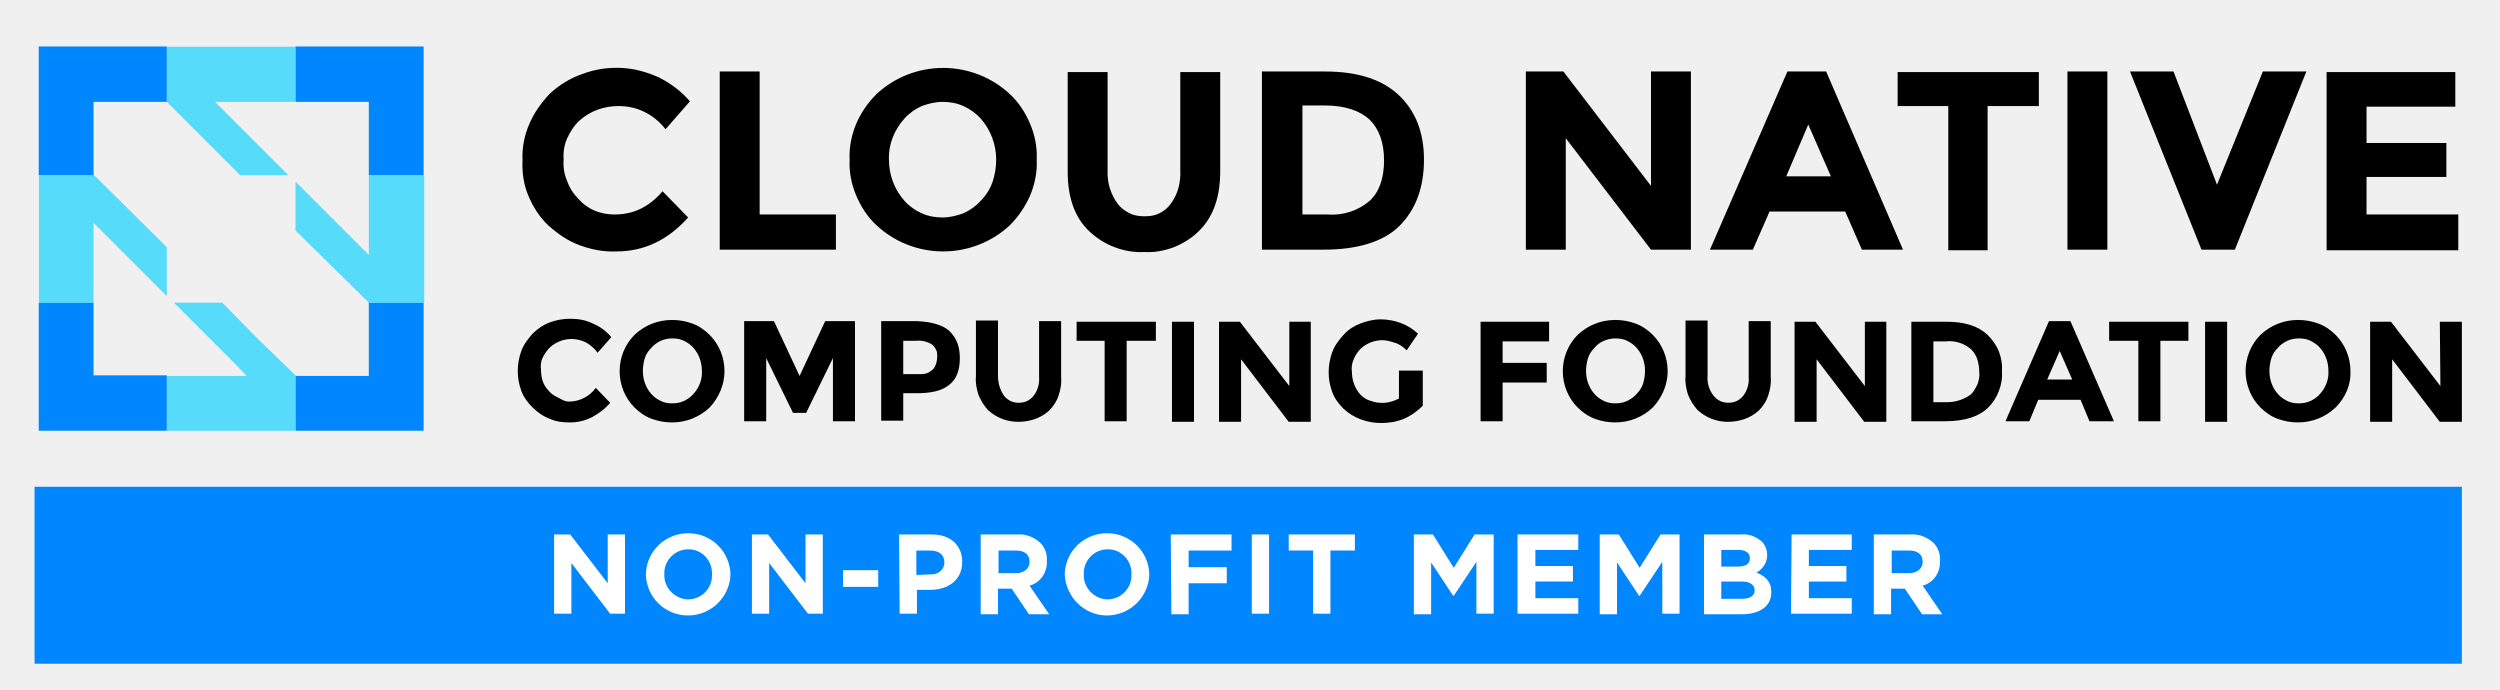
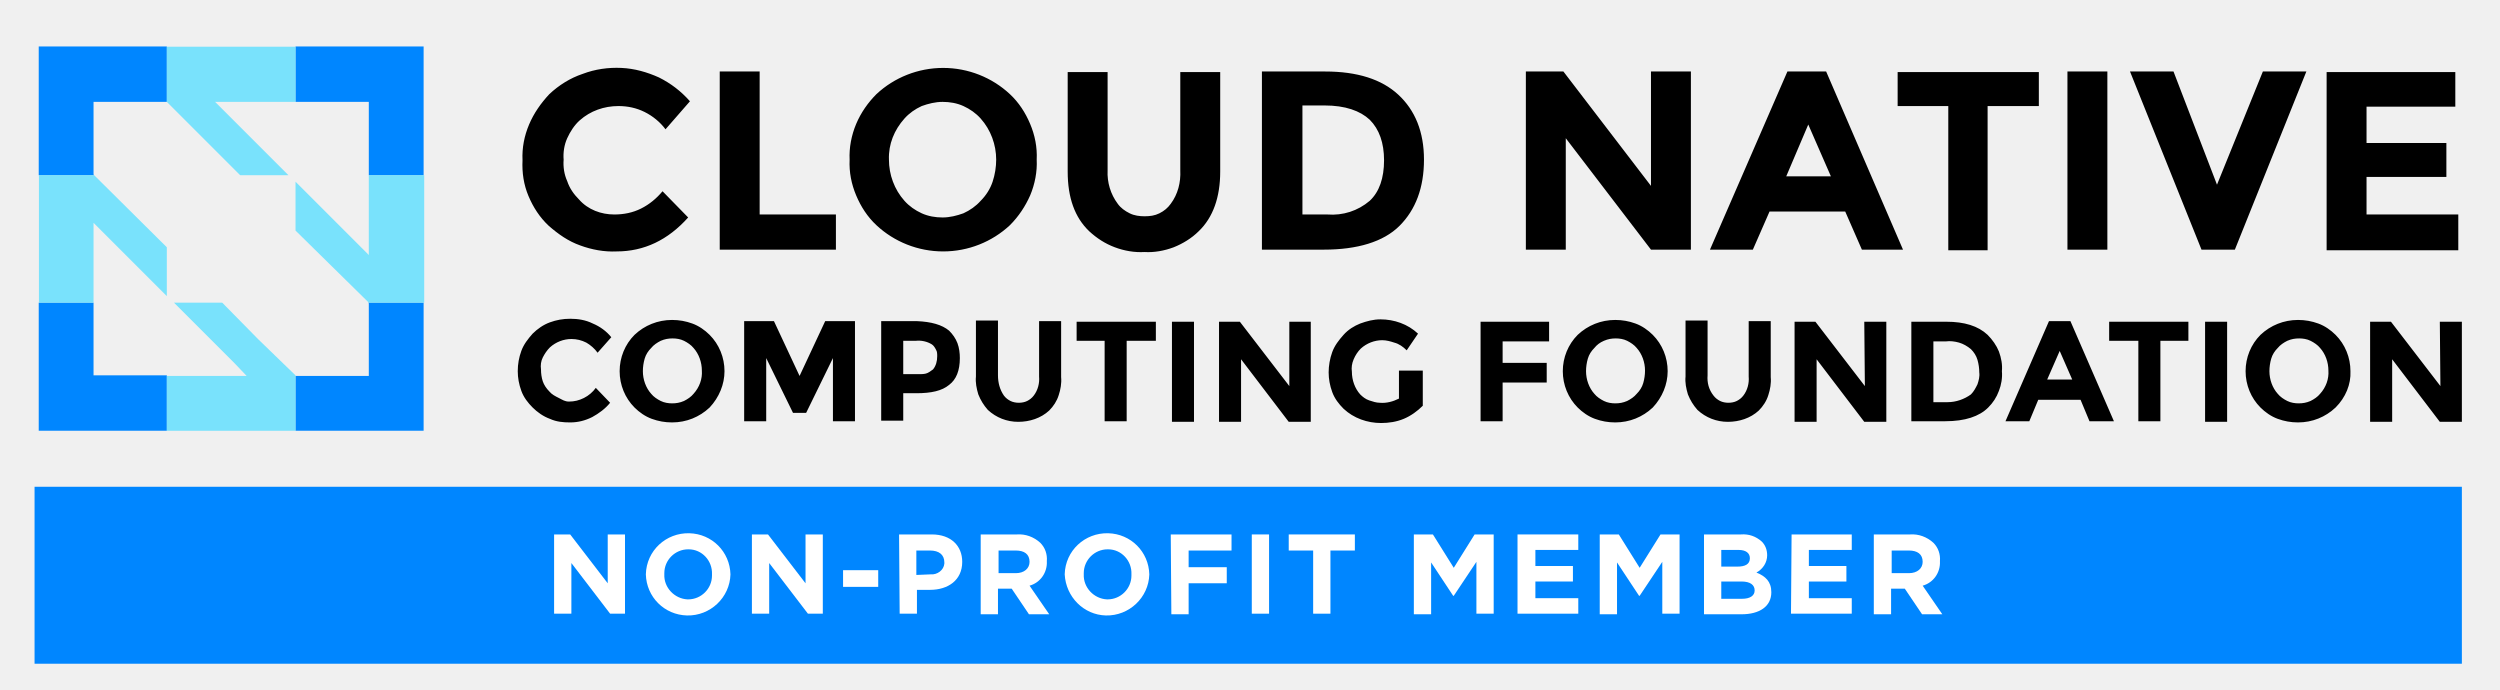
<svg xmlns="http://www.w3.org/2000/svg" xmlns:xlink="http://www.w3.org/1999/xlink" version="1.1" id="Layer_1" x="0px" y="0px" viewBox="0 0 419.6 115.8" style="enable-background:new 0 0 419.6 115.8;" xml:space="preserve">
  <style type="text/css">
	.st0{fill:#0086FF;}
	.st1{fill:#FFFFFF;}
- 	.st2{clip-path:url(#SVGID_00000096771646199870827360000015577920800667663494_);}
- 	.st3{opacity:0.8;}
- 	.st4{opacity:0.8;fill:#00CEFF;enable-background:new    ;}
+ 	.st2{clip-path:url(#SVGID_00000165938085454508643870000003239357517307071676_);}
+ 	.st3{opacity:0.8;fill:#5BDFFF;enable-background:new    ;}
</style>
  <rect x="5.8" y="81.7" class="st0" width="407.4" height="29.7" />
  <path class="st1" d="M93,89.7h2.7l6.3,8.2v-8.2h2.9V103h-2.5l-6.5-8.5v8.5H93V89.7z" />
-   <path class="st1" d="M108.4,96.4L108.4,96.4c0.1-4,3.4-7,7.3-6.9c3.8,0.1,6.8,3.1,6.9,6.9v0c-0.1,3.9-3.4,7-7.3,6.9  C111.5,103.2,108.5,100.2,108.4,96.4z M119.5,96.4L119.5,96.4c0.1-2.3-1.7-4.2-3.9-4.2c0,0-0.1,0-0.1,0c-2.2,0-4,1.8-4,4  c0,0.1,0,0.1,0,0.2v0c-0.1,2.2,1.7,4.1,3.9,4.2c0,0,0.1,0,0.1,0c2.2,0,4-1.8,4-4C119.5,96.5,119.5,96.5,119.5,96.4L119.5,96.4z" />
+   <path class="st1" d="M108.4,96.4L108.4,96.4c0.1-4,3.4-7,7.3-6.9c3.8,0.1,6.8,3.1,6.9,6.9l0,0c-0.1,3.9-3.4,7-7.3,6.9  C111.5,103.2,108.5,100.2,108.4,96.4z M119.5,96.4L119.5,96.4c0.1-2.3-1.7-4.2-3.9-4.2h-0.1c-2.2,0-4,1.8-4,4c0,0.1,0,0.1,0,0.2l0,0  c-0.1,2.2,1.7,4.1,3.9,4.2h0.1c2.2,0,4-1.8,4-4C119.5,96.5,119.5,96.5,119.5,96.4L119.5,96.4z" />
  <path class="st1" d="M126.2,89.7h2.7l6.3,8.2v-8.2h2.9V103h-2.5l-6.5-8.5v8.5h-2.9L126.2,89.7z" />
  <path class="st1" d="M141.5,95.7h5.9v2.8h-5.9V95.7z" />
-   <path class="st1" d="M150.9,89.7h5.5c3.2,0,5.1,1.9,5.1,4.6v0c0,3.1-2.4,4.7-5.4,4.7h-2.2v4h-2.9L150.9,89.7z M156.2,96.4  c1.1,0.1,2.2-0.7,2.3-1.8c0-0.1,0-0.2,0-0.2v0c0-1.3-0.9-2-2.4-2h-2.3v4.1L156.2,96.4z" />
-   <path class="st1" d="M164.6,89.7h6.1c1.4-0.1,2.8,0.4,3.9,1.4c0.8,0.8,1.2,1.9,1.1,3.1v0c0.1,1.9-1.1,3.6-2.9,4.1l3.3,4.8h-3.4  l-2.9-4.3h-2.3v4.3h-2.9L164.6,89.7z M170.5,96.2c1.4,0,2.3-0.8,2.3-1.9v0c0-1.3-0.9-1.9-2.3-1.9h-2.9v3.8L170.5,96.2z" />
-   <path class="st1" d="M178.7,96.4L178.7,96.4c0.1-4,3.4-7,7.3-6.9c3.8,0.1,6.8,3.1,6.9,6.9v0c-0.1,3.9-3.4,7-7.3,6.9  C181.9,103.2,178.9,100.2,178.7,96.4z M189.9,96.4L189.9,96.4c0.1-2.3-1.7-4.2-3.9-4.2c0,0-0.1,0-0.1,0c-2.2,0-4,1.8-4,4  c0,0.1,0,0.1,0,0.2v0c-0.1,2.2,1.7,4.1,3.9,4.2c0,0,0.1,0,0.1,0c2.2,0,4-1.8,4-4C189.9,96.5,189.9,96.5,189.9,96.4L189.9,96.4z" />
+   <path class="st1" d="M150.9,89.7h5.5c3.2,0,5.1,1.9,5.1,4.6l0,0c0,3.1-2.4,4.7-5.4,4.7h-2.2v4H151L150.9,89.7z M156.2,96.4  c1.1,0.1,2.2-0.7,2.3-1.8c0-0.1,0-0.2,0-0.2l0,0c0-1.3-0.9-2-2.4-2h-2.3v4.1L156.2,96.4z" />
+   <path class="st1" d="M164.6,89.7h6.1c1.4-0.1,2.8,0.4,3.9,1.4c0.8,0.8,1.2,1.9,1.1,3.1l0,0c0.1,1.9-1.1,3.6-2.9,4.1l3.3,4.8h-3.4  l-2.9-4.3h-2.3v4.3h-2.9L164.6,89.7z M170.5,96.2c1.4,0,2.3-0.8,2.3-1.9l0,0c0-1.3-0.9-1.9-2.3-1.9h-2.9v3.8H170.5z" />
+   <path class="st1" d="M178.7,96.4L178.7,96.4c0.1-4,3.4-7,7.3-6.9c3.8,0.1,6.8,3.1,6.9,6.9l0,0c-0.1,3.9-3.4,7-7.3,6.9  C181.9,103.2,178.9,100.2,178.7,96.4z M189.9,96.4L189.9,96.4c0.1-2.3-1.7-4.2-3.9-4.2h-0.1c-2.2,0-4,1.8-4,4c0,0.1,0,0.1,0,0.2l0,0  c-0.1,2.2,1.7,4.1,3.9,4.2h0.1c2.2,0,4-1.8,4-4C189.9,96.5,189.9,96.5,189.9,96.4L189.9,96.4z" />
  <path class="st1" d="M196.5,89.7h10.2v2.7h-7.2v2.8h6.4v2.7h-6.4v5.2h-2.9L196.5,89.7z" />
  <path class="st1" d="M210.1,89.7h2.9V103h-2.9V89.7z" />
  <path class="st1" d="M220.4,92.4h-4.1v-2.7h11.1v2.7h-4.1V103h-2.9V92.4z" />
-   <path class="st1" d="M237.3,89.7h3.2l3.5,5.6l3.5-5.6h3.2V103h-2.9v-8.7L244,100h-0.1l-3.7-5.6v8.7h-2.9L237.3,89.7z" />
-   <path class="st1" d="M254.8,89.7h10.1v2.6h-7.2V95h6.3v2.6h-6.3v2.8h7.2v2.6h-10.2V89.7z" />
-   <path class="st1" d="M268.5,89.7h3.2l3.5,5.6l3.5-5.6h3.2V103H279v-8.7l-3.8,5.7h-0.1l-3.7-5.6v8.7h-2.9L268.5,89.7z" />
-   <path class="st1" d="M286,89.7h6.2c1.3-0.1,2.5,0.3,3.5,1.2c0.6,0.6,0.9,1.4,0.9,2.3v0c0,1.2-0.7,2.3-1.8,2.9  c1.5,0.6,2.5,1.5,2.5,3.3v0c0,2.4-2,3.7-5,3.7H286L286,89.7z M291.6,95.1c1.3,0,2.1-0.4,2.1-1.4v0c0-0.9-0.7-1.4-1.9-1.4h-2.9v2.8  L291.6,95.1z M292.4,100.5c1.3,0,2.1-0.5,2.1-1.4v0c0-0.9-0.7-1.5-2.2-1.5h-3.4v2.9L292.4,100.5z" />
+   <path class="st1" d="M237.3,89.7h3.2l3.5,5.6l3.5-5.6h3.2V103h-2.9v-8.7L244,100h-0.1l-3.7-5.6v8.7h-2.9V89.7z" />
+   <path class="st1" d="M254.8,89.7h10.1v2.6h-7.2V95h6.3v2.6h-6.3v2.8h7.2v2.6h-10.2V89.7H254.8z" />
+   <path class="st1" d="M268.5,89.7h3.2l3.5,5.6l3.5-5.6h3.2V103H279v-8.7l-3.8,5.7h-0.1l-3.7-5.6v8.7h-2.9V89.7z" />
+   <path class="st1" d="M286,89.7h6.2c1.3-0.1,2.5,0.3,3.5,1.2c0.6,0.6,0.9,1.4,0.9,2.3l0,0c0,1.2-0.7,2.3-1.8,2.9  c1.5,0.6,2.5,1.5,2.5,3.3l0,0c0,2.4-2,3.7-5,3.7H286V89.7z M291.6,95.1c1.3,0,2.1-0.4,2.1-1.4l0,0c0-0.9-0.7-1.4-1.9-1.4h-2.9v2.8  H291.6z M292.4,100.5c1.3,0,2.1-0.5,2.1-1.4l0,0c0-0.9-0.7-1.5-2.2-1.5h-3.4v2.9H292.4z" />
  <path class="st1" d="M300.7,89.7h10.1v2.6h-7.2V95h6.3v2.6h-6.3v2.8h7.2v2.6h-10.2L300.7,89.7z" />
-   <path class="st1" d="M314.5,89.7h6.1c1.4-0.1,2.8,0.4,3.9,1.4c0.8,0.8,1.2,1.9,1.1,3.1v0c0.1,1.9-1.1,3.6-2.9,4.1l3.3,4.8h-3.4  l-2.9-4.3h-2.3v4.3h-2.9V89.7z M320.4,96.2c1.4,0,2.3-0.8,2.3-1.9v0c0-1.3-0.9-1.9-2.3-1.9h-2.9v3.8L320.4,96.2z" />
+   <path class="st1" d="M314.5,89.7h6.1c1.4-0.1,2.8,0.4,3.9,1.4c0.8,0.8,1.2,1.9,1.1,3.1l0,0c0.1,1.9-1.1,3.6-2.9,4.1l3.3,4.8h-3.4  l-2.9-4.3h-2.3v4.3h-2.9L314.5,89.7L314.5,89.7z M320.4,96.2c1.4,0,2.3-0.8,2.3-1.9l0,0c0-1.3-0.9-1.9-2.3-1.9h-2.9v3.8H320.4z" />
  <g>
    <g>
-       <defs>
-         <rect id="SVGID_1_" x="6.5" y="7.8" width="406.7" height="64.5" />
-       </defs>
-       <clipPath id="SVGID_00000071523651148875054250000012453059875429151624_">
-         <use xlink:href="#SVGID_1_" style="overflow:visible;" />
-       </clipPath>
-       <g style="clip-path:url(#SVGID_00000071523651148875054250000012453059875429151624_);">
-         <path d="M103.1,36c1.6,0,3.1-0.3,4.5-1c1.4-0.7,2.6-1.7,3.6-2.9l4.3,4.4c-3.4,3.8-7.4,5.7-12,5.7c-2.1,0.1-4.2-0.3-6.1-1     c-2-0.7-3.7-1.9-5.3-3.3c-1.5-1.4-2.6-3.1-3.4-5c-0.8-1.9-1.1-3.9-1-6c-0.1-2.1,0.3-4.1,1.1-6c0.8-1.9,2-3.6,3.4-5.1     c1.6-1.5,3.5-2.7,5.6-3.4c2.1-0.8,4.3-1.1,6.5-1c2.2,0.1,4.3,0.7,6.3,1.6c2,1,3.7,2.3,5.2,4l-4.1,4.7c-0.9-1.2-2.1-2.2-3.5-2.9     c-1.4-0.7-2.9-1-4.4-1c-2.4,0-4.7,0.8-6.5,2.4c-0.9,0.8-1.6,1.9-2.1,3c-0.5,1.1-0.7,2.4-0.6,3.6c-0.1,1.2,0.1,2.5,0.6,3.6     c0.4,1.2,1.1,2.2,2,3.1C98.7,35.2,100.9,36,103.1,36z M120.8,41.9V12h6.7v24h12.8v5.9H120.8z M169.5,37.8c-3,2.8-7,4.4-11.2,4.4     s-8.2-1.6-11.2-4.4c-1.5-1.4-2.6-3.1-3.4-5c-0.8-1.9-1.2-3.9-1.1-6c-0.1-2,0.3-4.1,1.1-6c0.8-1.9,2-3.6,3.4-5     c3-2.8,7-4.4,11.2-4.4s8.2,1.6,11.2,4.4c1.5,1.4,2.6,3.1,3.4,5c0.8,1.9,1.2,3.9,1.1,6c0.1,2-0.3,4.1-1.1,6     C172.1,34.6,171,36.3,169.5,37.8z M167.2,26.8c0-2.5-0.9-5-2.6-6.9c-0.8-0.9-1.8-1.6-2.9-2.1c-1.1-0.5-2.3-0.7-3.5-0.7     c-1.2,0-2.4,0.3-3.5,0.7c-1.1,0.5-2.1,1.2-2.9,2.1c-1.7,1.9-2.7,4.3-2.6,6.9c0,2.5,0.9,5,2.6,6.9c0.8,0.9,1.8,1.6,2.9,2.1     c1.1,0.5,2.3,0.7,3.5,0.7c1.2,0,2.4-0.3,3.5-0.7c1.1-0.5,2.1-1.2,2.9-2.1c0.9-0.9,1.6-2,2-3.2C167,29.3,167.2,28,167.2,26.8z      M187.6,34.2c0.5,0.7,1.2,1.2,2,1.6c0.8,0.4,1.7,0.5,2.5,0.5c0.9,0,1.7-0.1,2.5-0.5c0.8-0.4,1.4-0.9,1.9-1.6     c1.2-1.6,1.7-3.6,1.6-5.6V12.1h6.7v16.7c0,4.3-1.2,7.7-3.6,10c-1.2,1.2-2.7,2.1-4.2,2.7c-1.6,0.6-3.3,0.9-4.9,0.8     c-1.7,0.1-3.4-0.2-5-0.8c-1.6-0.6-3-1.5-4.3-2.7c-2.4-2.3-3.6-5.6-3.6-10V12.1h6.7v16.5C185.8,30.6,186.4,32.6,187.6,34.2z      M234.7,15.9c2.8,2.6,4.3,6.2,4.3,10.9s-1.4,8.4-4.1,11.1c-2.7,2.7-7.1,4-12.7,4h-10.4V12h10.6C227.8,12,231.9,13.3,234.7,15.9z      M229.9,33.7c1.6-1.5,2.4-3.8,2.4-6.8c0-2.9-0.8-5.2-2.4-6.8c-1.6-1.5-4.1-2.4-7.6-2.4h-3.7V36h4.2     C225.4,36.2,227.9,35.4,229.9,33.7z M277.1,12h6.7v29.9h-6.7l-14.3-18.7v18.7h-6.7V12h6.3l14.7,19.2V12z M312.5,41.9l-2.8-6.4     H297l-2.8,6.4h-7.2L300,12h6.5l12.9,29.9H312.5z M303.5,20.9l-3.7,8.7h7.5L303.5,20.9z M333.6,17.8V42H327V17.8h-8.5v-5.7h23.7     v5.7H333.6z M347,12h6.7v29.9H347V12z M372.1,31l7.7-19h7.3l-12,29.9h-5.6l-12-29.9h7.3L372.1,31z M412.1,12v5.9h-14.9v6.1h13.4     v5.7h-13.4V36h15.4V42h-22.1V12.1h21.6V12z M95.5,67.4c0.9,0,1.7-0.2,2.5-0.6c0.8-0.4,1.5-1,2-1.7l2.4,2.5c-0.8,1-1.9,1.8-3,2.4     c-1.2,0.6-2.4,0.9-3.7,0.9c-1.2,0-2.3-0.1-3.4-0.6c-1.1-0.4-2.1-1.1-2.9-1.9c-0.8-0.8-1.5-1.7-1.9-2.8c-0.4-1.1-0.6-2.2-0.6-3.3     c0-1.2,0.2-2.3,0.6-3.4c0.4-1.1,1.1-2,1.9-2.9c0.8-0.8,1.8-1.5,2.9-1.9c1.1-0.4,2.2-0.6,3.4-0.6c1.3,0,2.6,0.2,3.8,0.8     c1.2,0.5,2.3,1.3,3.1,2.3l-2.3,2.6c-0.5-0.7-1.2-1.3-1.9-1.7c-0.8-0.4-1.6-0.6-2.5-0.6c-1.3,0-2.6,0.5-3.6,1.4     c-0.5,0.5-0.9,1.1-1.2,1.7c-0.3,0.6-0.4,1.3-0.3,2c0,0.7,0.1,1.4,0.3,2c0.2,0.6,0.6,1.2,1.1,1.7c0.4,0.5,1,0.8,1.6,1.1     S94.8,67.4,95.5,67.4z M119.1,68.4c-1.7,1.6-3.9,2.5-6.3,2.5c-1.2,0-2.3-0.2-3.4-0.6c-1.1-0.4-2.1-1.1-2.9-1.9     c-1.6-1.6-2.5-3.8-2.5-6.1c0-2.3,0.9-4.5,2.5-6.1c1.7-1.6,3.9-2.5,6.3-2.5c1.2,0,2.3,0.2,3.4,0.6c1.1,0.4,2.1,1.1,2.9,1.9     c1.6,1.6,2.5,3.8,2.5,6.1C121.6,64.5,120.7,66.7,119.1,68.4z M117.8,62.2c0-1.4-0.5-2.8-1.4-3.8c-0.4-0.5-1-0.9-1.6-1.2     c-0.6-0.3-1.3-0.4-1.9-0.4c-0.7,0-1.3,0.1-2,0.4c-0.6,0.3-1.2,0.7-1.6,1.2c-0.5,0.5-0.9,1.1-1.1,1.8c-0.2,0.7-0.3,1.4-0.3,2.1     c0,1.4,0.5,2.8,1.4,3.8c0.4,0.5,1,0.9,1.6,1.2c0.6,0.3,1.3,0.4,1.9,0.4c0.7,0,1.3-0.1,2-0.4c0.6-0.3,1.2-0.7,1.6-1.2     C117.4,65,117.9,63.6,117.8,62.2z M139.8,60.1l-4.5,9.2h-2.2l-4.5-9.2v10.6h-3.7V53.9h5l4.3,9.2l4.3-9.2h5v16.8h-3.7V60.1z      M159.3,55.5c0.6,0.6,1.1,1.3,1.4,2.1c0.3,0.8,0.4,1.7,0.4,2.5c0,2.1-0.6,3.6-1.8,4.5c-1.2,1-3,1.4-5.5,1.4h-2.2v4.6h-3.7V53.9h6     C156.3,54,158.1,54.5,159.3,55.5z M156.6,62c0.5-0.6,0.7-1.4,0.7-2.2c0-0.4,0-0.8-0.2-1.1c-0.2-0.4-0.4-0.7-0.7-0.9     c-0.8-0.5-1.8-0.7-2.7-0.6h-2.1v5.6h2.5c0.5,0,0.9,0,1.3-0.1C155.8,62.6,156.2,62.3,156.6,62z M168.5,66.4     c0.3,0.4,0.7,0.7,1.1,0.9c0.4,0.2,0.9,0.3,1.4,0.3c0.5,0,1-0.1,1.4-0.3c0.4-0.2,0.8-0.5,1.1-0.9c0.7-0.9,1-2.1,0.9-3.2v-9.3h3.7     v9.4c0.1,1-0.1,2.1-0.4,3c-0.3,1-0.9,1.9-1.6,2.6c-1.4,1.3-3.3,1.9-5.2,1.9c-1.9,0-3.7-0.7-5.1-2c-0.7-0.8-1.2-1.6-1.6-2.6     c-0.3-1-0.5-2-0.4-3v-9.4h3.7V63C167.5,64.2,167.8,65.4,168.5,66.4z M189.1,57.2v13.5h-3.7V57.2h-4.7V54H194v3.2H189.1z      M196.7,54h3.7v16.8h-3.7V54z M216.3,54h3.7v16.8h-3.7l-8-10.5v10.5h-3.7V54h3.5l8.3,10.8V54H216.3z M235.1,62.2h3.7v5.9     c-0.9,0.9-2,1.7-3.2,2.2c-1.2,0.5-2.5,0.7-3.8,0.7c-2.3,0-4.6-0.8-6.3-2.4c-0.8-0.8-1.5-1.7-1.9-2.8c-0.4-1.1-0.6-2.2-0.6-3.3     c0-1.1,0.2-2.3,0.6-3.4c0.4-1.1,1.1-2,1.9-2.9s1.8-1.5,2.8-1.9c1.1-0.4,2.2-0.7,3.4-0.7c2.3,0,4.6,0.8,6.3,2.4l-1.9,2.8     c-0.6-0.6-1.3-1.1-2.1-1.3c-0.6-0.2-1.3-0.4-2-0.4c-1.3,0-2.6,0.5-3.6,1.4c-0.5,0.5-0.9,1.1-1.2,1.8c-0.3,0.7-0.4,1.4-0.3,2.1     c0,1.4,0.5,2.8,1.4,3.8c0.4,0.4,0.9,0.8,1.5,1s1.2,0.4,1.8,0.4c1.1,0.1,2.2-0.2,3.2-0.7v-4.7H235.1z M260,54v3.3h-7.8v3.6h7.4     v3.3h-7.4v6.5h-3.7V54H260z M277.4,68.4c-1.7,1.6-3.9,2.5-6.3,2.5c-1.2,0-2.3-0.2-3.4-0.6s-2.1-1.1-2.9-1.9     c-1.6-1.6-2.5-3.8-2.5-6.1c0-2.3,0.9-4.5,2.5-6.1c1.7-1.6,3.9-2.5,6.3-2.5c1.2,0,2.3,0.2,3.4,0.6c1.1,0.4,2.1,1.1,2.9,1.9     c1.6,1.6,2.5,3.8,2.5,6.1C279.9,64.5,279,66.7,277.4,68.4z M276.1,62.2c0-1.4-0.5-2.8-1.4-3.8c-0.4-0.5-1-0.9-1.6-1.2     c-0.6-0.3-1.3-0.4-1.9-0.4c-0.7,0-1.3,0.1-2,0.4s-1.2,0.7-1.6,1.2c-0.5,0.5-0.9,1.1-1.1,1.8c-0.2,0.7-0.3,1.4-0.3,2.1     c0,1.4,0.5,2.8,1.4,3.8c0.4,0.5,1,0.9,1.6,1.2c0.6,0.3,1.3,0.4,1.9,0.4c0.7,0,1.3-0.1,2-0.4c0.6-0.3,1.2-0.7,1.6-1.2     c0.5-0.5,0.9-1.1,1.1-1.8C276,63.6,276.1,62.9,276.1,62.2z M287.6,66.4c0.3,0.4,0.7,0.7,1.1,0.9c0.4,0.2,0.9,0.3,1.4,0.3     s1-0.1,1.4-0.3c0.4-0.2,0.8-0.5,1.1-0.9c0.7-0.9,1-2.1,0.9-3.2v-9.3h3.7v9.4c0.1,1-0.1,2.1-0.4,3c-0.3,1-0.9,1.9-1.6,2.6     c-1.4,1.3-3.3,1.9-5.2,1.9c-1.9,0-3.7-0.7-5.1-2c-0.7-0.8-1.2-1.6-1.6-2.6c-0.3-1-0.5-2-0.4-3v-9.4h3.7V63     C286.5,64.2,286.8,65.4,287.6,66.4z M312.9,54h3.7v16.8h-3.7l-8-10.5v10.5h-3.7V54h3.5l8.3,10.8V54H312.9z M333.6,56.2     c0.8,0.8,1.5,1.8,1.9,2.8c0.4,1.1,0.6,2.2,0.5,3.3c0.1,1.1-0.1,2.3-0.5,3.3c-0.4,1.1-1,2-1.8,2.8c-1.5,1.5-3.9,2.3-7.2,2.3h-5.7     V54h5.9C329.7,54,332,54.7,333.6,56.2z M330.8,66.2c0.5-0.5,0.8-1.1,1.1-1.7c0.2-0.6,0.4-1.3,0.3-2c0-0.7-0.1-1.4-0.3-2.1     c-0.2-0.7-0.6-1.3-1.1-1.8c-0.6-0.5-1.3-0.9-2-1.1c-0.7-0.2-1.5-0.3-2.2-0.2h-2.1v10.2h2.4C328.3,67.5,329.7,67,330.8,66.2z      M350.7,70.7l-1.5-3.6h-7.1l-1.5,3.6h-4l7.3-16.8h3.6l7.3,16.8H350.7z M345.7,58.9l-2.1,4.8h4.2L345.7,58.9z M362.6,57.2v13.5     h-3.7V57.2H354V54h13.3v3.2H362.6z M370.1,54h3.7v16.8h-3.7V54z M392,68.4c-1.7,1.6-3.9,2.5-6.3,2.5c-1.2,0-2.3-0.2-3.4-0.6     s-2.1-1.1-2.9-1.9c-1.6-1.6-2.5-3.8-2.5-6.1c0-2.3,0.9-4.5,2.5-6.1c1.7-1.6,3.9-2.5,6.3-2.5c1.2,0,2.3,0.2,3.4,0.6     c1.1,0.4,2.1,1.1,2.9,1.9c1.6,1.6,2.5,3.8,2.5,6.1C394.6,64.5,393.7,66.7,392,68.4z M390.8,62.2c0-1.4-0.5-2.8-1.4-3.8     c-0.4-0.5-1-0.9-1.6-1.2c-0.6-0.3-1.3-0.4-1.9-0.4c-0.7,0-1.3,0.1-2,0.4c-0.6,0.3-1.2,0.7-1.6,1.2c-0.5,0.5-0.9,1.1-1.1,1.8     c-0.2,0.7-0.3,1.4-0.3,2.1c0,1.4,0.5,2.8,1.4,3.8c0.4,0.5,1,0.9,1.6,1.2c0.6,0.3,1.3,0.4,1.9,0.4c0.7,0,1.3-0.1,2-0.4     c0.6-0.3,1.2-0.7,1.6-1.2C390.4,65,390.9,63.6,390.8,62.2z M409.5,54h3.7v16.8h-3.7l-8-10.5v10.5h-3.7V54h3.5l8.3,10.8L409.5,54z     " />
-         <path class="st0" d="M15.7,50.8H6.5v21.5H28v-9.3H15.7V50.8z M61.9,50.9v12.2H49.6v9.3h21.5V50.8h-9.3L61.9,50.9z M6.5,29.4h9.3     l-0.1-0.1V17.1H28V7.8H6.5V29.4z M49.6,7.8v9.3h12.3v12.3h9.2V7.8H49.6z" />
-         <g class="st3">
-           <path class="st4" d="M48.4,29.4L36.1,17.1h13.5V7.8H28v9.3l12.3,12.3H48.4z M37.3,50.8h-8.1L39.4,61l2,2.1H28v9.3h21.6V63      l-6.2-6L37.3,50.8z M61.9,29.4v13.4l-2.1-2.1L49.6,30.5v8.2l6.1,6l6.2,6.1h9.3V29.4H61.9z M28,41.5L15.8,29.4H6.5v21.4h9.2V37.4      L28,49.7V41.5z" />
+       <g>
+         <defs>
+           <rect id="SVGID_1_" x="6.5" y="7.8" width="406.7" height="64.5" />
+         </defs>
+         <clipPath id="SVGID_00000114788877685437658410000006674089243043234726_">
+           <use xlink:href="#SVGID_1_" style="overflow:visible;" />
+         </clipPath>
+         <g style="clip-path:url(#SVGID_00000114788877685437658410000006674089243043234726_);">
+           <path d="M103.1,36c1.6,0,3.1-0.3,4.5-1s2.6-1.7,3.6-2.9l4.3,4.4c-3.4,3.8-7.4,5.7-12,5.7c-2.1,0.1-4.2-0.3-6.1-1      c-2-0.7-3.7-1.9-5.3-3.3c-1.5-1.4-2.6-3.1-3.4-5c-0.8-1.9-1.1-3.9-1-6c-0.1-2.1,0.3-4.1,1.1-6c0.8-1.9,2-3.6,3.4-5.1      c1.6-1.5,3.5-2.7,5.6-3.4c2.1-0.8,4.3-1.1,6.5-1s4.3,0.7,6.3,1.6c2,1,3.7,2.3,5.2,4l-4.1,4.7c-0.9-1.2-2.1-2.2-3.5-2.9      c-1.4-0.7-2.9-1-4.4-1c-2.4,0-4.7,0.8-6.5,2.4c-0.9,0.8-1.6,1.9-2.1,3s-0.7,2.4-0.6,3.6c-0.1,1.2,0.1,2.5,0.6,3.6      c0.4,1.2,1.1,2.2,2,3.1C98.7,35.2,100.9,36,103.1,36z M120.8,41.9V12h6.7v24h12.8v5.9H120.8z M169.5,37.8c-3,2.8-7,4.4-11.2,4.4      s-8.2-1.6-11.2-4.4c-1.5-1.4-2.6-3.1-3.4-5c-0.8-1.9-1.2-3.9-1.1-6c-0.1-2,0.3-4.1,1.1-6s2-3.6,3.4-5c3-2.8,7-4.4,11.2-4.4      s8.2,1.6,11.2,4.4c1.5,1.4,2.6,3.1,3.4,5c0.8,1.9,1.2,3.9,1.1,6c0.1,2-0.3,4.1-1.1,6C172.1,34.6,171,36.3,169.5,37.8z       M167.2,26.8c0-2.5-0.9-5-2.6-6.9c-0.8-0.9-1.8-1.6-2.9-2.1c-1.1-0.5-2.3-0.7-3.5-0.7s-2.4,0.3-3.5,0.7      c-1.1,0.5-2.1,1.2-2.9,2.1c-1.7,1.9-2.7,4.3-2.6,6.9c0,2.5,0.9,5,2.6,6.9c0.8,0.9,1.8,1.6,2.9,2.1c1.1,0.5,2.3,0.7,3.5,0.7      s2.4-0.3,3.5-0.7c1.1-0.5,2.1-1.2,2.9-2.1c0.9-0.9,1.6-2,2-3.2C167,29.3,167.2,28,167.2,26.8z M187.6,34.2      c0.5,0.7,1.2,1.2,2,1.6c0.8,0.4,1.7,0.5,2.5,0.5c0.9,0,1.7-0.1,2.5-0.5s1.4-0.9,1.9-1.6c1.2-1.6,1.7-3.6,1.6-5.6V12.1h6.7v16.7      c0,4.3-1.2,7.7-3.6,10c-1.2,1.2-2.7,2.1-4.2,2.7c-1.6,0.6-3.3,0.9-4.9,0.8c-1.7,0.1-3.4-0.2-5-0.8s-3-1.5-4.3-2.7      c-2.4-2.3-3.6-5.6-3.6-10V12.1h6.7v16.5C185.8,30.6,186.4,32.6,187.6,34.2z M234.7,15.9c2.8,2.6,4.3,6.2,4.3,10.9      s-1.4,8.4-4.1,11.1c-2.7,2.7-7.1,4-12.7,4h-10.4V12h10.6C227.8,12,231.9,13.3,234.7,15.9z M229.9,33.7c1.6-1.5,2.4-3.8,2.4-6.8      c0-2.9-0.8-5.2-2.4-6.8c-1.6-1.5-4.1-2.4-7.6-2.4h-3.7V36h4.2C225.4,36.2,227.9,35.4,229.9,33.7z M277.1,12h6.7v29.9h-6.7      l-14.3-18.7v18.7h-6.7V12h6.3l14.7,19.2V12z M312.5,41.9l-2.8-6.4H297l-2.8,6.4H287L300,12h6.5l12.9,29.9H312.5z M303.5,20.9      l-3.7,8.7h7.5L303.5,20.9z M333.6,17.8V42H327V17.8h-8.5v-5.7h23.7v5.7H333.6z M347,12h6.7v29.9H347V12z M372.1,31l7.7-19h7.3      l-12,29.9h-5.6l-12-29.9h7.3L372.1,31z M412.1,12v5.9h-14.9V24h13.4v5.7h-13.4V36h15.4v6h-22.1V12.1h21.6V12z M95.5,67.4      c0.9,0,1.7-0.2,2.5-0.6s1.5-1,2-1.7l2.4,2.5c-0.8,1-1.9,1.8-3,2.4c-1.2,0.6-2.4,0.9-3.7,0.9c-1.2,0-2.3-0.1-3.4-0.6      c-1.1-0.4-2.1-1.1-2.9-1.9s-1.5-1.7-1.9-2.8c-0.4-1.1-0.6-2.2-0.6-3.3c0-1.2,0.2-2.3,0.6-3.4c0.4-1.1,1.1-2,1.9-2.9      c0.8-0.8,1.8-1.5,2.9-1.9s2.2-0.6,3.4-0.6c1.3,0,2.6,0.2,3.8,0.8c1.2,0.5,2.3,1.3,3.1,2.3l-2.3,2.6c-0.5-0.7-1.2-1.3-1.9-1.7      c-0.8-0.4-1.6-0.6-2.5-0.6c-1.3,0-2.6,0.5-3.6,1.4c-0.5,0.5-0.9,1.1-1.2,1.7c-0.3,0.6-0.4,1.3-0.3,2c0,0.7,0.1,1.4,0.3,2      c0.2,0.6,0.6,1.2,1.1,1.7c0.4,0.5,1,0.8,1.6,1.1S94.8,67.4,95.5,67.4z M119.1,68.4c-1.7,1.6-3.9,2.5-6.3,2.5      c-1.2,0-2.3-0.2-3.4-0.6s-2.1-1.1-2.9-1.9c-1.6-1.6-2.5-3.8-2.5-6.1c0-2.3,0.9-4.5,2.5-6.1c1.7-1.6,3.9-2.5,6.3-2.5      c1.2,0,2.3,0.2,3.4,0.6c1.1,0.4,2.1,1.1,2.9,1.9c1.6,1.6,2.5,3.8,2.5,6.1C121.6,64.5,120.7,66.7,119.1,68.4z M117.8,62.2      c0-1.4-0.5-2.8-1.4-3.8c-0.4-0.5-1-0.9-1.6-1.2s-1.3-0.4-1.9-0.4c-0.7,0-1.3,0.1-2,0.4c-0.6,0.3-1.2,0.7-1.6,1.2      c-0.5,0.5-0.9,1.1-1.1,1.8s-0.3,1.4-0.3,2.1c0,1.4,0.5,2.8,1.4,3.8c0.4,0.5,1,0.9,1.6,1.2c0.6,0.3,1.3,0.4,1.9,0.4      c0.7,0,1.3-0.1,2-0.4c0.6-0.3,1.2-0.7,1.6-1.2C117.4,65,117.9,63.6,117.8,62.2z M139.8,60.1l-4.5,9.2h-2.2l-4.5-9.2v10.6h-3.7      V53.9h5l4.3,9.2l4.3-9.2h5v16.8h-3.7L139.8,60.1L139.8,60.1z M159.3,55.5c0.6,0.6,1.1,1.3,1.4,2.1c0.3,0.8,0.4,1.7,0.4,2.5      c0,2.1-0.6,3.6-1.8,4.5c-1.2,1-3,1.4-5.5,1.4h-2.2v4.6h-3.7V53.9h6C156.3,54,158.1,54.5,159.3,55.5z M156.6,62      c0.5-0.6,0.7-1.4,0.7-2.2c0-0.4,0-0.8-0.2-1.1c-0.2-0.4-0.4-0.7-0.7-0.9c-0.8-0.5-1.8-0.7-2.7-0.6h-2.1v5.6h2.5      c0.5,0,0.9,0,1.3-0.1C155.8,62.6,156.2,62.3,156.6,62z M168.5,66.4c0.3,0.4,0.7,0.7,1.1,0.9c0.4,0.2,0.9,0.3,1.4,0.3      s1-0.1,1.4-0.3c0.4-0.2,0.8-0.5,1.1-0.9c0.7-0.9,1-2.1,0.9-3.2v-9.3h3.7v9.4c0.1,1-0.1,2.1-0.4,3c-0.3,1-0.9,1.9-1.6,2.6      c-1.4,1.3-3.3,1.9-5.2,1.9s-3.7-0.7-5.1-2c-0.7-0.8-1.2-1.6-1.6-2.6c-0.3-1-0.5-2-0.4-3v-9.4h3.7V63      C167.5,64.2,167.8,65.4,168.5,66.4z M189.1,57.2v13.5h-3.7V57.2h-4.7V54H194v3.2H189.1z M196.7,54h3.7v16.8h-3.7V54z M216.3,54      h3.7v16.8h-3.7l-8-10.5v10.5h-3.7V54h3.5l8.3,10.8V54H216.3z M235.1,62.2h3.7v5.9c-0.9,0.9-2,1.7-3.2,2.2s-2.5,0.7-3.8,0.7      c-2.3,0-4.6-0.8-6.3-2.4c-0.8-0.8-1.5-1.7-1.9-2.8c-0.4-1.1-0.6-2.2-0.6-3.3s0.2-2.3,0.6-3.4c0.4-1.1,1.1-2,1.9-2.9      s1.8-1.5,2.8-1.9c1.1-0.4,2.2-0.7,3.4-0.7c2.3,0,4.6,0.8,6.3,2.4l-1.9,2.8c-0.6-0.6-1.3-1.1-2.1-1.3c-0.6-0.2-1.3-0.4-2-0.4      c-1.3,0-2.6,0.5-3.6,1.4c-0.5,0.5-0.9,1.1-1.2,1.8s-0.4,1.4-0.3,2.1c0,1.4,0.5,2.8,1.4,3.8c0.4,0.4,0.9,0.8,1.5,1      s1.2,0.4,1.8,0.4c1.1,0.1,2.2-0.2,3.2-0.7v-4.7L235.1,62.2L235.1,62.2z M260,54v3.3h-7.8v3.6h7.4v3.3h-7.4v6.5h-3.7V54H260z       M277.4,68.4c-1.7,1.6-3.9,2.5-6.3,2.5c-1.2,0-2.3-0.2-3.4-0.6s-2.1-1.1-2.9-1.9c-1.6-1.6-2.5-3.8-2.5-6.1      c0-2.3,0.9-4.5,2.5-6.1c1.7-1.6,3.9-2.5,6.3-2.5c1.2,0,2.3,0.2,3.4,0.6c1.1,0.4,2.1,1.1,2.9,1.9c1.6,1.6,2.5,3.8,2.5,6.1      C279.9,64.5,279,66.7,277.4,68.4z M276.1,62.2c0-1.4-0.5-2.8-1.4-3.8c-0.4-0.5-1-0.9-1.6-1.2s-1.3-0.4-1.9-0.4      c-0.7,0-1.3,0.1-2,0.4s-1.2,0.7-1.6,1.2c-0.5,0.5-0.9,1.1-1.1,1.8s-0.3,1.4-0.3,2.1c0,1.4,0.5,2.8,1.4,3.8      c0.4,0.5,1,0.9,1.6,1.2c0.6,0.3,1.3,0.4,1.9,0.4c0.7,0,1.3-0.1,2-0.4c0.6-0.3,1.2-0.7,1.6-1.2c0.5-0.5,0.9-1.1,1.1-1.8      C276,63.6,276.1,62.9,276.1,62.2z M287.6,66.4c0.3,0.4,0.7,0.7,1.1,0.9c0.4,0.2,0.9,0.3,1.4,0.3s1-0.1,1.4-0.3      c0.4-0.2,0.8-0.5,1.1-0.9c0.7-0.9,1-2.1,0.9-3.2v-9.3h3.7v9.4c0.1,1-0.1,2.1-0.4,3c-0.3,1-0.9,1.9-1.6,2.6      c-1.4,1.3-3.3,1.9-5.2,1.9c-1.9,0-3.7-0.7-5.1-2c-0.7-0.8-1.2-1.6-1.6-2.6c-0.3-1-0.5-2-0.4-3v-9.4h3.7V63      C286.5,64.2,286.8,65.4,287.6,66.4z M312.9,54h3.7v16.8h-3.7l-8-10.5v10.5h-3.7V54h3.5l8.3,10.8L312.9,54L312.9,54z M333.6,56.2      c0.8,0.8,1.5,1.8,1.9,2.8c0.4,1.1,0.6,2.2,0.5,3.3c0.1,1.1-0.1,2.3-0.5,3.3c-0.4,1.1-1,2-1.8,2.8c-1.5,1.5-3.9,2.3-7.2,2.3h-5.7      V54h5.9C329.7,54,332,54.7,333.6,56.2z M330.8,66.2c0.5-0.5,0.8-1.1,1.1-1.7c0.2-0.6,0.4-1.3,0.3-2c0-0.7-0.1-1.4-0.3-2.1      c-0.2-0.7-0.6-1.3-1.1-1.8c-0.6-0.5-1.3-0.9-2-1.1c-0.7-0.2-1.5-0.3-2.2-0.2h-2.1v10.2h2.4C328.3,67.5,329.7,67,330.8,66.2z       M350.7,70.7l-1.5-3.6h-7.1l-1.5,3.6h-4l7.3-16.8h3.6l7.3,16.8H350.7z M345.7,58.9l-2.1,4.8h4.2L345.7,58.9z M362.6,57.2v13.5      h-3.7V57.2H354V54h13.3v3.2H362.6z M370.1,54h3.7v16.8h-3.7V54z M392,68.4c-1.7,1.6-3.9,2.5-6.3,2.5c-1.2,0-2.3-0.2-3.4-0.6      s-2.1-1.1-2.9-1.9c-1.6-1.6-2.5-3.8-2.5-6.1c0-2.3,0.9-4.5,2.5-6.1c1.7-1.6,3.9-2.5,6.3-2.5c1.2,0,2.3,0.2,3.4,0.6      c1.1,0.4,2.1,1.1,2.9,1.9c1.6,1.6,2.5,3.8,2.5,6.1C394.6,64.5,393.7,66.7,392,68.4z M390.8,62.2c0-1.4-0.5-2.8-1.4-3.8      c-0.4-0.5-1-0.9-1.6-1.2s-1.3-0.4-1.9-0.4c-0.7,0-1.3,0.1-2,0.4c-0.6,0.3-1.2,0.7-1.6,1.2c-0.5,0.5-0.9,1.1-1.1,1.8      s-0.3,1.4-0.3,2.1c0,1.4,0.5,2.8,1.4,3.8c0.4,0.5,1,0.9,1.6,1.2c0.6,0.3,1.3,0.4,1.9,0.4c0.7,0,1.3-0.1,2-0.4      c0.6-0.3,1.2-0.7,1.6-1.2C390.4,65,390.9,63.6,390.8,62.2z M409.5,54h3.7v16.8h-3.7l-8-10.5v10.5h-3.7V54h3.5l8.3,10.8L409.5,54      z" />
+           <path class="st0" d="M15.7,50.8H6.5v21.5H28V63H15.7V50.8z M61.9,50.9v12.2H49.6v9.3h21.5V50.8h-9.3L61.9,50.9z M6.5,29.4h9.3      l-0.1-0.1V17.1H28V7.8H6.5V29.4z M49.6,7.8v9.3h12.3v12.3h9.2V7.8H49.6z" />
+           <g>
+             <path class="st3" d="M48.4,29.4L36.1,17.1h13.5V7.8H28v9.3l12.3,12.3C40.3,29.4,48.4,29.4,48.4,29.4z M37.3,50.8h-8.1L39.4,61       l2,2.1H28v9.3h21.6V63l-6.2-6L37.3,50.8z M61.9,29.4v13.4l-2.1-2.1L49.6,30.5v8.2l6.1,6l6.2,6.1h9.3V29.4H61.9z M28,41.5       L15.8,29.4H6.5v21.4h9.2V37.4L28,49.7V41.5z" />
+           </g>
        </g>
      </g>
    </g>
  </g>
</svg>
